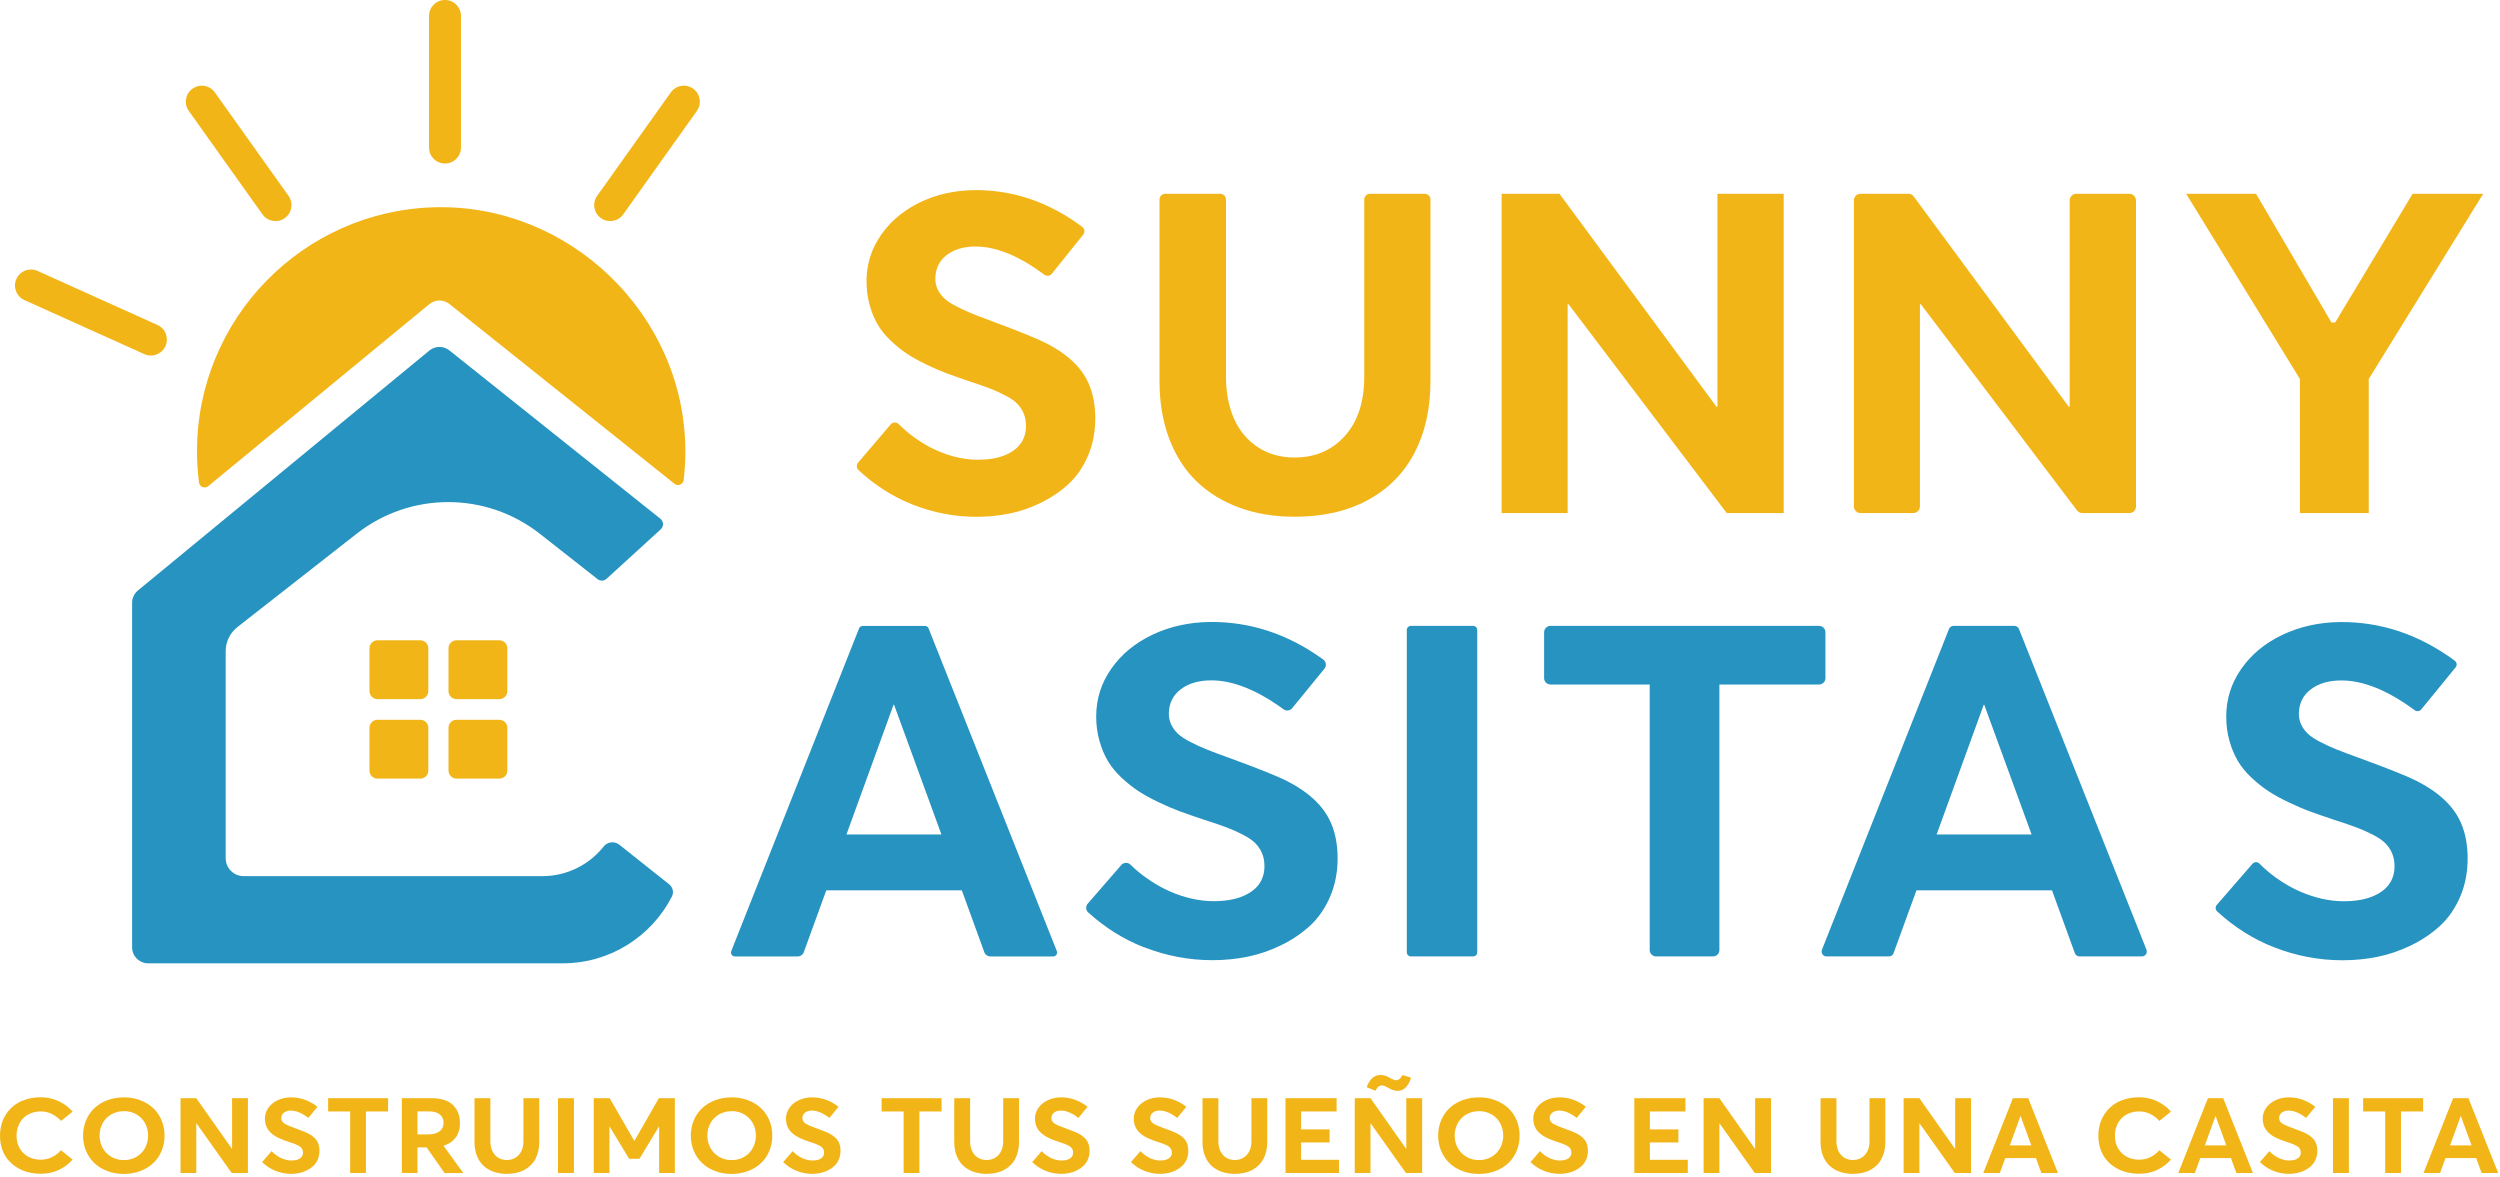
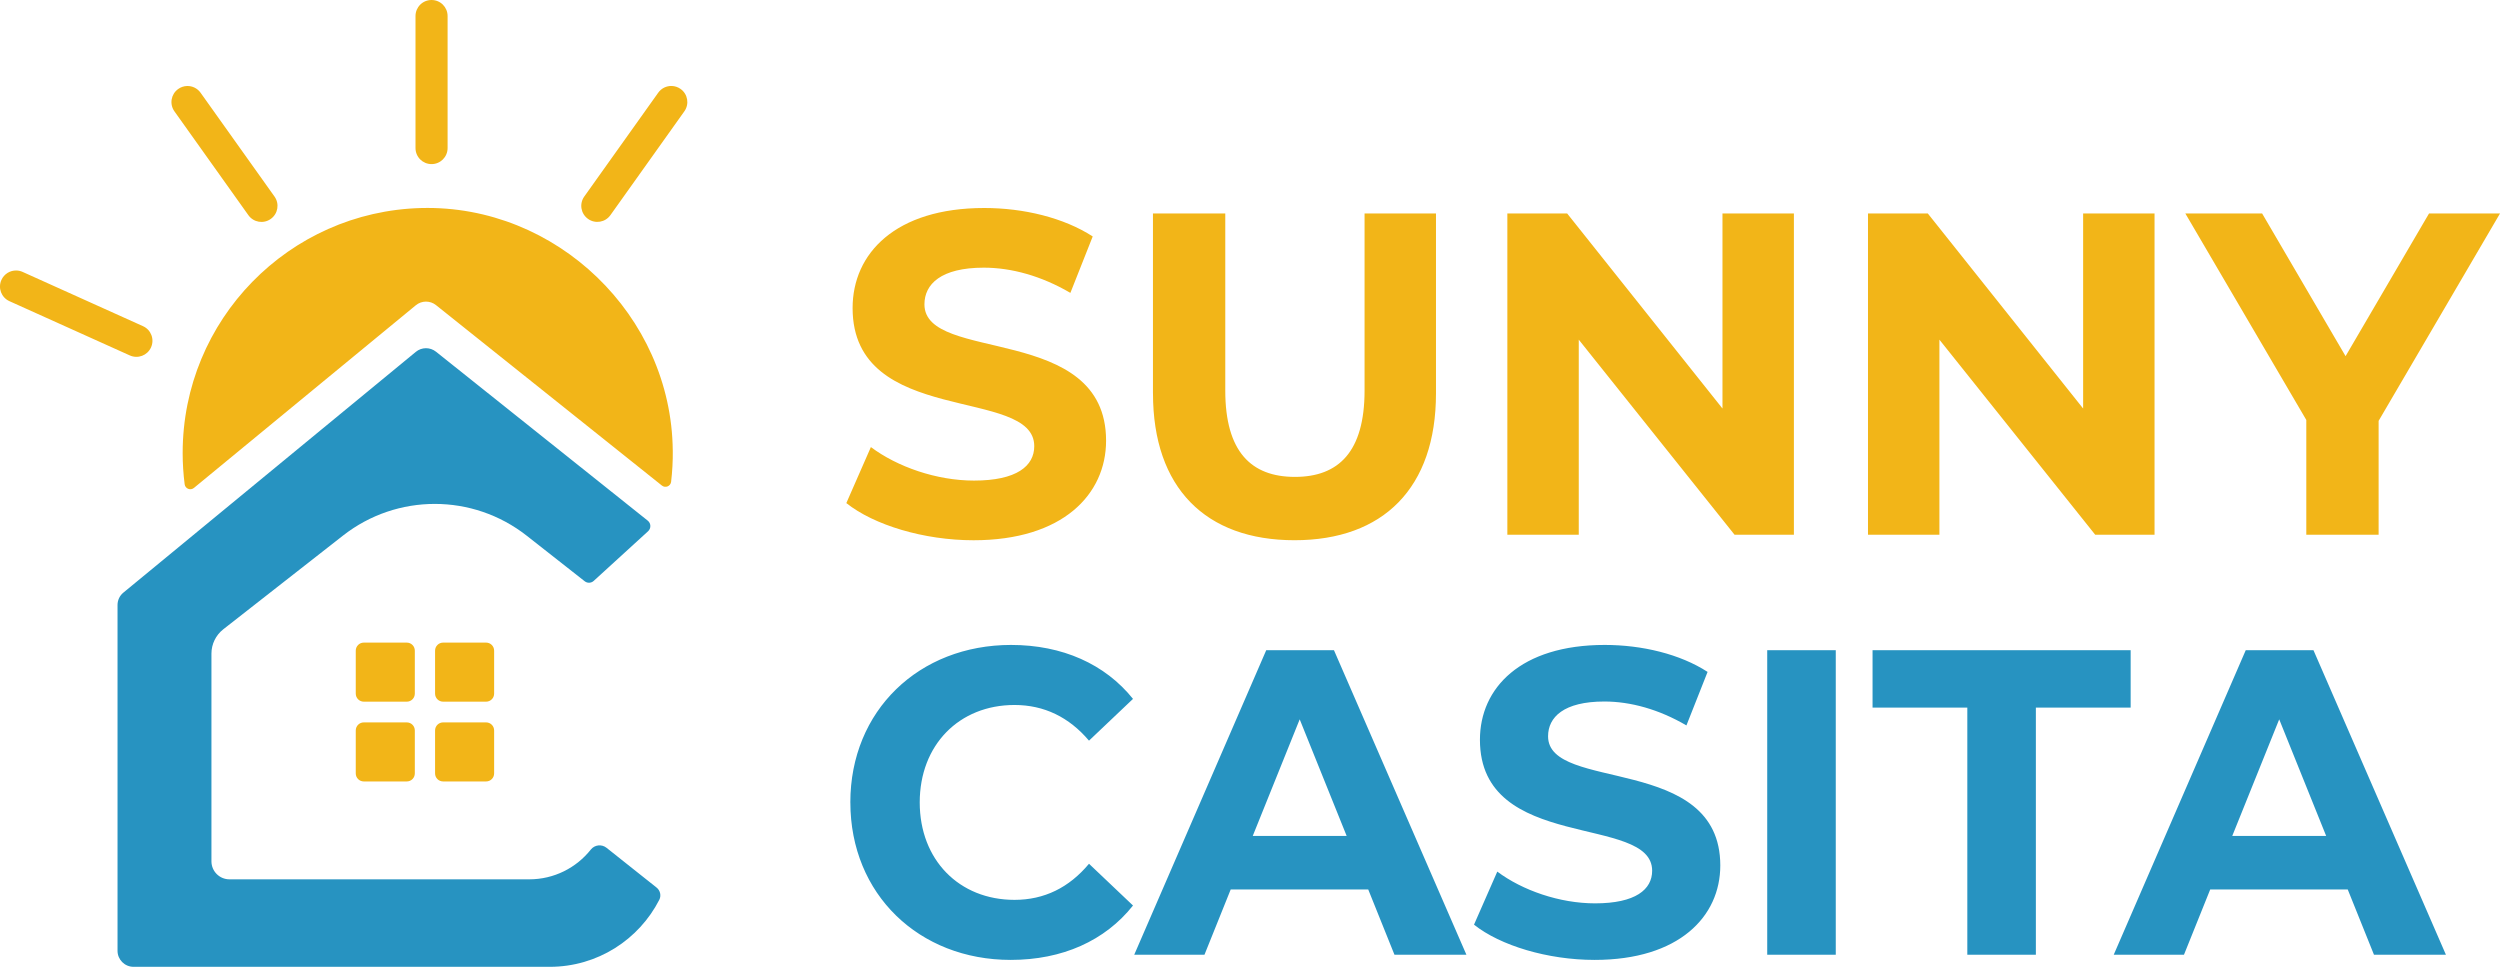
- <svg xmlns="http://www.w3.org/2000/svg" width="918" height="432" viewBox="0 0 918 432" fill="none">
-   <path d="M163.401 0C160.149 0 157.529 2.617 157.529 5.869V54.17C157.529 57.422 160.149 60.039 163.401 60.039C166.653 60.039 169.27 57.422 169.27 54.17V5.869C169.27 2.617 166.653 0 163.401 0ZM251.26 31.457C249.378 31.409 247.509 32.27 246.33 33.926L219.279 71.906C217.393 74.555 218.006 78.207 220.654 80.094C223.303 81.98 226.955 81.366 228.842 78.717L255.893 40.736C257.779 38.087 257.167 34.435 254.518 32.549C253.524 31.841 252.389 31.486 251.26 31.457ZM73.963 31.459C72.834 31.488 71.698 31.843 70.705 32.551C68.056 34.437 67.444 38.09 69.33 40.738L96.381 78.719C98.268 81.368 101.92 81.982 104.568 80.096C107.217 78.209 107.83 74.557 105.943 71.908L78.893 33.928C77.714 32.272 75.845 31.411 73.963 31.459ZM159.641 76.109C111.211 77.359 72.34 117.01 72.34 165.74C72.34 169.61 72.59 173.43 73.07 177.18C73.27 178.8 75.201 179.56 76.461 178.52L123.17 140.061L157.641 111.689C159.781 109.919 162.859 109.901 165.029 111.631L247.68 177.65C248.95 178.67 250.861 177.89 251.051 176.27C251.491 172.52 251.7 168.691 251.66 164.811H251.651C251.161 115.391 209.051 74.829 159.641 76.109ZM11.508 98.963C9.221 98.907 7.024 100.2 6.022 102.424C4.685 105.389 5.996 108.851 8.961 110.188L52.996 130.031C55.961 131.367 59.422 130.057 60.758 127.092C62.094 124.127 60.783 120.664 57.819 119.328L13.785 99.484C13.044 99.15 12.27 98.981 11.508 98.963ZM138.619 235.109C136.985 235.109 135.67 236.426 135.67 238.061V253.77C135.67 255.404 136.985 256.721 138.619 256.721H154.33C155.965 256.721 157.279 255.404 157.279 253.77V238.061C157.279 236.426 155.965 235.109 154.33 235.109H138.619ZM167.641 235.109C166.006 235.109 164.69 236.426 164.69 238.061V253.77C164.69 255.404 166.006 256.721 167.641 256.721H183.35C184.984 256.721 186.301 255.404 186.301 253.77V238.061C186.301 236.426 184.984 235.109 183.35 235.109H167.641ZM138.619 264.301C136.985 264.301 135.67 265.616 135.67 267.25V282.961C135.67 284.595 136.985 285.91 138.619 285.91H154.33C155.965 285.91 157.279 284.595 157.279 282.961V267.25C157.279 265.616 155.965 264.301 154.33 264.301H138.619ZM167.641 264.301C166.006 264.301 164.69 265.616 164.69 267.25V282.961C164.69 284.595 166.006 285.91 167.641 285.91H183.35C184.984 285.91 186.301 284.595 186.301 282.961V267.25C186.301 265.616 184.984 264.301 183.35 264.301H167.641Z" fill="#F2B518" />
-   <path d="M245.72 324.72C247.07 325.79 247.51 327.68 246.72 329.22C239.26 343.77 224.11 353.73 206.63 353.73H54.38C51.14 353.73 48.51 351.1 48.51 347.86V221.35C48.51 219.6 49.29 217.93 50.65 216.82L123.17 157.11L157.64 128.74C159.78 126.97 162.86 126.95 165.03 128.68L200.66 157.11L242.5 190.49C243.72 191.47 243.78 193.3 242.63 194.36L222.72 212.54C221.8 213.38 220.41 213.43 219.43 212.66L198.21 195.99C178.49 180.51 150.76 180.49 131.02 195.94L87.2 230.24C84.47 232.38 82.87 235.66 82.87 239.13V315.13C82.87 318.77 85.82 321.72 89.46 321.72H199.14C208.27 321.72 216.41 317.46 221.67 310.83C223.07 309.06 225.66 308.78 227.43 310.19L245.73 324.73L245.72 324.72Z" fill="#2793C1" />
-   <path d="M444.17 228.391C436.5 228.501 429.479 230.07 423.119 233.1C416.759 236.13 411.741 240.29 408.051 245.57C404.361 250.86 402.52 256.69 402.52 263.09C402.52 266.26 402.921 269.261 403.721 272.061C404.521 274.861 405.56 277.34 406.84 279.48C408.11 281.62 409.78 283.65 411.83 285.57C413.88 287.49 415.949 289.13 418.029 290.49C420.109 291.86 422.58 293.22 425.43 294.58C428.29 295.94 430.929 297.071 433.369 297.961C435.799 298.851 438.6 299.821 441.75 300.881C445.26 301.991 448.081 302.95 450.221 303.76C452.361 304.56 454.43 305.48 456.42 306.51C458.41 307.54 459.931 308.581 460.971 309.641C462.011 310.701 462.83 311.921 463.42 313.311C464.01 314.701 464.311 316.29 464.311 318.07C464.311 320.62 463.63 322.85 462.26 324.74C460.89 326.63 458.791 328.13 455.971 329.24C453.151 330.35 449.71 330.91 445.67 330.91C443.05 330.91 440.371 330.6 437.641 329.99C434.901 329.38 432.151 328.46 429.391 327.24C426.631 326.02 423.86 324.44 421.1 322.49C418.98 321 416.98 319.34 415.09 317.49C414.14 316.57 412.61 316.631 411.74 317.631L399.41 331.83C398.6 332.77 398.66 334.199 399.58 335.039C405.81 340.679 412.649 344.959 420.109 347.869L420.141 347.83C428.261 351 436.63 352.58 445.25 352.58C449.65 352.58 453.96 352.149 458.18 351.289C462.4 350.429 466.519 349.009 470.529 347.039C474.549 345.069 478.07 342.669 481.1 339.869C484.13 337.069 486.57 333.529 488.41 329.279C490.25 325.019 491.17 320.231 491.17 315.221C491.17 310.211 490.34 305.819 488.67 302.039C486 295.969 480.619 290.89 472.529 286.77C469.029 284.99 461.859 282.13 451.039 278.18C447.649 276.96 444.961 275.951 442.971 275.141C440.971 274.341 438.98 273.421 436.99 272.391C435 271.361 433.5 270.361 432.49 269.391C431.48 268.421 430.67 267.32 430.08 266.1C429.49 264.87 429.19 263.51 429.19 262.01C429.25 258.22 430.729 255.25 433.609 253.08C436.489 250.91 440.221 249.83 444.801 249.83C452.771 249.83 461.62 253.381 471.34 260.471C472.32 261.191 473.701 260.991 474.471 260.051L486.35 245.529C487.19 244.489 486.98 242.96 485.9 242.18C473.01 232.83 459.1 228.231 444.17 228.391ZM859.119 228.42C851.449 228.53 844.43 230.101 838.07 233.131C831.71 236.161 826.69 240.31 823 245.6C819.31 250.89 817.471 256.719 817.471 263.119C817.471 266.289 817.87 269.29 818.67 272.09C819.47 274.89 820.509 277.37 821.789 279.51C823.069 281.65 824.739 283.68 826.789 285.6C828.839 287.52 830.91 289.16 832.99 290.52C835.07 291.89 837.541 293.249 840.391 294.609C843.251 295.969 845.89 297.1 848.33 297.99C850.76 298.88 853.561 299.85 856.711 300.91C860.221 302.02 863.04 302.979 865.18 303.789C867.32 304.589 869.391 305.509 871.381 306.539C873.371 307.569 874.89 308.61 875.93 309.67C876.97 310.73 877.791 311.95 878.381 313.34C878.971 314.73 879.27 316.32 879.27 318.1C879.27 320.65 878.591 322.88 877.221 324.77C875.851 326.66 873.75 328.16 870.93 329.27C868.11 330.38 864.671 330.939 860.631 330.939C858.011 330.939 855.34 330.63 852.6 330.02C849.86 329.41 847.11 328.49 844.35 327.27C841.59 326.05 838.821 324.47 836.061 322.52C833.781 320.91 831.629 319.09 829.609 317.07C828.919 316.37 827.769 316.43 827.119 317.17L814.01 332.27C813.4 332.97 813.451 334.03 814.131 334.66C820.471 340.49 827.45 344.889 835.08 347.869L835.09 347.859C843.21 351.029 851.579 352.609 860.199 352.609C864.599 352.609 868.911 352.18 873.131 351.32C877.351 350.46 881.471 349.04 885.481 347.07C889.491 345.1 893.021 342.7 896.051 339.9C899.081 337.1 901.519 333.561 903.359 329.311C905.199 325.051 906.119 320.26 906.119 315.25C906.119 310.24 905.279 305.85 903.619 302.07C900.949 296 895.571 290.921 887.481 286.801C883.981 285.021 876.81 282.161 865.99 278.211C862.6 276.991 859.92 275.97 857.92 275.17C855.92 274.37 853.93 273.45 851.94 272.42C849.95 271.39 848.45 270.39 847.44 269.42C846.43 268.45 845.619 267.361 845.029 266.131C844.439 264.901 844.141 263.539 844.141 262.039C844.201 258.249 845.681 255.279 848.561 253.109C851.441 250.939 855.17 249.859 859.75 249.859C867.83 249.859 876.819 253.511 886.699 260.801C887.439 261.351 888.481 261.23 889.061 260.52L901.69 245.07C902.31 244.32 902.181 243.189 901.391 242.609C888.351 232.989 874.259 228.26 859.119 228.42ZM518.08 229.83C517.25 229.83 516.58 230.5 516.58 231.33V349.699C516.58 350.529 517.25 351.199 518.08 351.199H540.94C541.77 351.199 542.44 350.529 542.44 349.699V231.33C542.44 230.5 541.77 229.83 540.94 229.83H518.08ZM569.34 229.83C568.05 229.83 567 230.88 567 232.17V249.01C567 250.3 568.05 251.35 569.34 251.35H605.76H605.77V348.859C605.77 350.149 606.819 351.199 608.109 351.199H629.02C630.31 351.199 631.359 350.149 631.359 348.859V251.35H667.961C669.251 251.35 670.301 250.3 670.301 249.01V232.17C670.301 230.88 669.251 229.83 667.961 229.83H569.34ZM717.35 229.83C716.61 229.83 715.94 230.281 715.67 230.971L669.029 348.721C668.559 349.911 669.431 351.199 670.711 351.199H693.619C694.379 351.199 695.06 350.73 695.32 350.01L703.721 326.93H753.49L761.891 350.01C762.151 350.72 762.83 351.199 763.59 351.199H786.5C787.78 351.199 788.65 349.911 788.18 348.721L741.369 230.971C741.099 230.281 740.43 229.83 739.69 229.83H717.35ZM316.789 229.84C316.199 229.84 315.669 230.2 315.449 230.75L268.52 349.24C268.15 350.18 268.839 351.211 269.859 351.211H292.949C293.929 351.211 294.801 350.59 295.141 349.67L303.41 326.93H353.18L361.449 349.67C361.779 350.6 362.661 351.211 363.641 351.211H386.731C387.751 351.211 388.45 350.19 388.07 349.24L340.971 230.75C340.751 230.2 340.221 229.84 339.631 229.84H316.789ZM328.119 258.779H328.301L345.69 306.41H310.82L328.119 258.779ZM728.43 258.779H728.609L746 306.41H711.131L728.43 258.779Z" fill="#2793C1" />
-   <path d="M357.64 69.811C350.371 69.921 343.729 71.429 337.699 74.359C330.989 77.629 325.849 82.239 322.279 88.199C319.709 92.489 318.319 97.42 318.199 102.43C318.119 105.83 318.5 109.01 319.33 111.99C320.09 114.7 321.079 117.09 322.289 119.16C323.499 121.23 325.079 123.189 327.019 125.039C328.959 126.889 330.92 128.469 332.89 129.789C334.861 131.109 337.2 132.42 339.9 133.74C342.6 135.05 345.11 136.14 347.42 137C349.73 137.86 352.369 138.8 355.359 139.82C358.689 140.89 361.361 141.82 363.39 142.6C365.42 143.38 367.37 144.27 369.26 145.26C371.15 146.25 372.58 147.259 373.57 148.279C374.55 149.299 375.32 150.48 375.89 151.82C376.461 153.16 376.74 154.69 376.74 156.41C376.74 158.88 376.101 161.029 374.801 162.859C373.501 164.689 371.52 166.141 368.84 167.211C366.16 168.281 362.91 168.82 359.08 168.82C356.61 168.82 354.07 168.52 351.48 167.93C348.89 167.34 346.29 166.45 343.67 165.27C341.05 164.09 338.43 162.56 335.81 160.68C333.75 159.21 331.82 157.551 329.99 155.721C329.17 154.901 327.81 154.95 327.06 155.84L315.109 169.869C314.419 170.679 314.47 171.899 315.25 172.619C321.19 178.149 327.739 182.33 334.869 185.17L334.89 185.189C342.581 188.249 350.5 189.779 358.67 189.779C362.84 189.779 366.92 189.359 370.92 188.529C374.92 187.699 378.819 186.33 382.619 184.42C386.419 182.51 389.761 180.2 392.631 177.49C395.501 174.78 397.81 171.37 399.56 167.26C401.31 163.15 402.18 158.51 402.18 153.68C402.18 148.85 401.39 144.599 399.81 140.949C397.28 135.099 392.179 130.181 384.519 126.211C381.199 124.491 374.41 121.72 364.16 117.91C360.94 116.73 358.4 115.751 356.51 114.971C354.62 114.191 352.739 113.301 350.849 112.311C348.959 111.321 347.54 110.35 346.58 109.41C345.62 108.47 344.861 107.41 344.301 106.23C343.731 105.05 343.449 103.729 343.449 102.279C343.499 98.629 344.901 95.75 347.631 93.66C350.361 91.57 353.89 90.519 358.23 90.519C365.81 90.519 374.221 93.969 383.461 100.859C384.331 101.509 385.55 101.37 386.23 100.52L397.75 86.16C398.45 85.28 398.3 83.981 397.4 83.311C385.13 74.151 371.881 69.661 357.64 69.811ZM427.89 71.16C426.72 71.16 425.769 72.109 425.769 73.279V139.881C425.769 147.781 426.969 154.87 429.359 161.15C431.749 167.43 435.109 172.66 439.449 176.82C443.789 180.99 449.009 184.18 455.119 186.41H455.109C461.219 188.64 467.96 189.75 475.34 189.75C485.76 189.75 494.73 187.711 502.25 183.631C509.77 179.551 515.49 173.781 519.4 166.311C523.31 158.841 525.269 150.031 525.269 139.881V73.279C525.269 72.109 524.32 71.16 523.15 71.16H503.07C501.9 71.16 500.949 72.109 500.949 73.279V138.35C500.949 147.53 498.579 154.771 493.849 160.061C489.119 165.351 482.949 168 475.349 168C470.119 168 465.571 166.69 461.711 164.09C457.851 161.49 454.961 157.969 453.051 153.539C451.141 149.109 450.18 144.04 450.18 138.35V73.279C450.18 72.109 449.23 71.16 448.06 71.16H427.89ZM551.391 71.16V188.391H575.641V111.721H575.98L634.051 188.391H654.971V71.16H630.641V149.359H630.301L572.641 71.16H551.391ZM683.18 71.16C681.84 71.16 680.75 72.25 680.75 73.59V185.961C680.75 187.301 681.84 188.391 683.18 188.391H702.57C703.91 188.391 705 187.301 705 185.961V111.721H705.34L762.68 187.43C763.14 188.03 763.859 188.391 764.619 188.391H781.91C783.25 188.391 784.34 187.301 784.34 185.961V73.59H784.32C784.32 72.25 783.231 71.16 781.891 71.16H762.42C761.08 71.16 759.99 72.25 759.99 73.59V149.359H759.65L702.721 72.15C702.271 71.53 701.539 71.16 700.769 71.16H683.18ZM802.76 71.16L844.529 139.16V188.391H869.801V139.16L911.83 71.16H885.91L857.471 118.43H856.119L828.42 71.16H802.76Z" fill="#F2B518" />
-   <path d="M506.83 394.74C505.67 394.74 504.661 395.151 503.811 395.971C502.951 396.791 502.299 397.88 501.859 399.24L505.09 400.539L505.1 400.5C505.68 399.22 506.45 398.58 507.42 398.58C507.6 398.58 507.781 398.601 507.971 398.641C508.161 398.681 508.351 398.75 508.561 398.84C508.761 398.94 508.93 399.02 509.08 399.09C509.23 399.16 509.42 399.26 509.68 399.4C510.07 399.63 510.421 399.811 510.721 399.961C511.021 400.111 511.411 400.239 511.881 400.369C512.351 400.499 512.819 400.561 513.289 400.561C514.409 400.561 515.39 400.13 516.23 399.26C517.07 398.39 517.711 397.21 518.141 395.73L514.971 394.75C514.701 395.34 514.361 395.811 513.961 396.141C513.561 396.471 513.111 396.641 512.631 396.641C512.371 396.641 512.101 396.59 511.811 396.49C511.521 396.39 511.3 396.31 511.15 396.23C511 396.16 510.741 396.011 510.381 395.801C509.951 395.561 509.62 395.389 509.4 395.279C509.18 395.169 508.82 395.06 508.34 394.93C507.86 394.8 507.36 394.74 506.83 394.74ZM14.971 402.93C13.081 402.93 11.341 403.17 9.73 403.65C8.12 404.13 6.731 404.8 5.551 405.66C4.371 406.52 3.36 407.541 2.52 408.711C1.68 409.881 1.051 411.17 0.631 412.59C0.211 414 0 415.5 0 417.07C0 418.85 0.269 420.49 0.789 422C1.309 423.51 2.041 424.81 2.961 425.9C3.881 426.99 4.971 427.919 6.221 428.699C7.471 429.479 8.84 430.059 10.32 430.439V430.43C11.8 430.81 13.351 431 14.961 431C17.421 431 19.641 430.54 21.641 429.58C23.641 428.62 25.3 427.359 26.65 425.789L22.391 422.369C21.491 423.429 20.39 424.27 19.1 424.9C17.81 425.53 16.431 425.84 14.961 425.84C13.241 425.84 11.7 425.471 10.35 424.721C9 423.981 7.949 422.93 7.199 421.6C6.449 420.27 6.08 418.76 6.08 417.07C6.08 416.29 6.151 415.54 6.301 414.84C6.451 414.14 6.669 413.491 6.949 412.891C7.229 412.291 7.571 411.74 7.971 411.24C8.361 410.74 8.82 410.29 9.32 409.91C9.83 409.53 10.381 409.2 10.971 408.93C11.561 408.66 12.199 408.46 12.869 408.32C13.539 408.18 14.241 408.109 14.971 408.109C16.421 408.109 17.8 408.43 19.09 409.08C20.38 409.73 21.48 410.57 22.4 411.6L26.66 408.199C25.63 407.009 24.44 406.009 23.1 405.199C21.76 404.389 20.42 403.811 19.07 403.461C17.72 403.111 16.361 402.93 14.971 402.93ZM785.49 402.93C783.6 402.93 781.86 403.17 780.25 403.65C778.64 404.13 777.25 404.8 776.07 405.66C774.89 406.52 773.879 407.541 773.039 408.711C772.199 409.881 771.57 411.17 771.15 412.59C770.73 414 770.52 415.5 770.52 417.07C770.52 418.85 770.791 420.49 771.311 422C771.841 423.51 772.56 424.81 773.48 425.9C774.4 426.99 775.49 427.919 776.74 428.699C777.99 429.479 779.36 430.059 780.84 430.439V430.43C782.32 430.81 783.86 431 785.48 431C787.94 431 790.16 430.54 792.16 429.58C794.16 428.62 795.82 427.359 797.17 425.789L792.91 422.369C792.01 423.429 790.909 424.27 789.619 424.9C788.329 425.53 786.95 425.84 785.48 425.84C783.76 425.84 782.219 425.471 780.869 424.721C779.519 423.981 778.471 422.93 777.721 421.6C776.971 420.27 776.6 418.76 776.6 417.07C776.6 416.29 776.67 415.55 776.82 414.84C776.97 414.14 777.191 413.491 777.471 412.891C777.751 412.291 778.09 411.74 778.49 411.24C778.88 410.74 779.33 410.29 779.84 409.91C780.35 409.53 780.9 409.2 781.49 408.93C782.08 408.66 782.721 408.46 783.391 408.32C784.061 408.18 784.76 408.109 785.49 408.109C786.94 408.109 788.319 408.43 789.609 409.08C790.899 409.73 792 410.57 792.92 411.6L797.18 408.199C796.15 407.009 794.959 406.009 793.619 405.199C792.279 404.389 790.94 403.811 789.59 403.461C788.24 403.111 786.88 402.93 785.49 402.93ZM45.48 402.949C43.3 402.949 41.27 403.31 39.4 404.01C37.53 404.72 35.95 405.69 34.65 406.92C33.35 408.15 32.33 409.629 31.6 411.369C30.87 413.099 30.5 414.98 30.5 416.99C30.5 419 30.87 420.879 31.6 422.619C32.34 424.359 33.35 425.85 34.65 427.08C35.94 428.32 37.531 429.29 39.391 429.99V430.01C41.261 430.72 43.34 431.07 45.48 431.07C47.62 431.07 49.609 430.729 51.449 430.039C53.279 429.349 54.86 428.399 56.18 427.189C57.5 425.969 58.539 424.49 59.289 422.73C60.039 420.97 60.42 419.06 60.42 417C60.42 414.94 60.039 413.029 59.289 411.279C58.529 409.529 57.5 408.04 56.18 406.83C54.87 405.62 53.289 404.67 51.449 403.98C49.609 403.29 47.66 402.949 45.48 402.949ZM106.68 402.949C104.95 402.979 103.36 403.34 101.92 404.02C100.48 404.7 99.34 405.64 98.51 406.84C97.68 408.03 97.26 409.351 97.26 410.801C97.26 411.521 97.349 412.2 97.529 412.83C97.719 413.47 97.95 414.03 98.24 414.51C98.53 415 98.909 415.461 99.369 415.891C99.829 416.321 100.3 416.69 100.77 417C101.25 417.3 101.799 417.62 102.449 417.92C103.099 418.22 103.7 418.48 104.25 418.68C104.8 418.88 105.44 419.1 106.15 419.34C106.95 419.59 107.59 419.81 108.07 419.99C108.55 420.17 109.021 420.379 109.471 420.609C109.921 420.839 110.26 421.08 110.5 421.32C110.74 421.56 110.931 421.84 111.061 422.15C111.191 422.47 111.26 422.83 111.26 423.23C111.26 423.81 111.111 424.31 110.801 424.74C110.491 425.17 110.021 425.51 109.381 425.76C108.741 426.01 107.971 426.141 107.051 426.141C106.451 426.141 105.85 426.07 105.23 425.93C104.61 425.79 103.989 425.591 103.359 425.311C102.729 425.031 102.11 424.67 101.48 424.23C100.85 423.79 100.27 423.279 99.731 422.699L96.24 426.721C97.75 428.171 99.42 429.251 101.26 429.971L101.211 429.961C103.041 430.681 104.941 431.039 106.891 431.039C107.891 431.039 108.86 430.94 109.82 430.75C110.78 430.56 111.709 430.239 112.619 429.789C113.529 429.349 114.32 428.81 115.01 428.17C115.7 427.53 116.25 426.73 116.67 425.77C117.09 424.81 117.301 423.72 117.301 422.59C117.301 421.46 117.12 420.469 116.74 419.609C116.14 418.239 114.92 417.09 113.09 416.16C112.3 415.76 110.68 415.111 108.23 414.221C107.46 413.941 106.85 413.709 106.4 413.529C105.95 413.349 105.501 413.14 105.051 412.91C104.601 412.68 104.259 412.45 104.029 412.23C103.809 412.01 103.62 411.76 103.49 411.48C103.36 411.21 103.289 410.901 103.289 410.561C103.299 409.701 103.639 409.029 104.289 408.539C104.939 408.049 105.78 407.801 106.82 407.801C108.73 407.801 110.871 408.7 113.221 410.5L116.57 406.4C113.53 404.06 110.23 402.909 106.68 402.949ZM268.65 402.949C266.47 402.949 264.44 403.31 262.57 404.01C260.7 404.72 259.12 405.69 257.82 406.92C256.52 408.15 255.5 409.629 254.77 411.369C254.04 413.099 253.67 414.98 253.67 416.99C253.67 419 254.04 420.879 254.77 422.619C255.51 424.359 256.52 425.85 257.82 427.08C259.11 428.32 260.701 429.29 262.561 429.99V430.01C264.431 430.72 266.51 431.07 268.65 431.07C270.79 431.07 272.779 430.729 274.619 430.039C276.449 429.349 278.03 428.399 279.35 427.189C280.67 425.969 281.711 424.49 282.461 422.73C283.211 420.97 283.59 419.06 283.59 417C283.59 414.94 283.211 413.029 282.461 411.279C281.701 409.529 280.67 408.04 279.35 406.83C278.04 405.62 276.459 404.67 274.619 403.98C272.779 403.29 270.83 402.949 268.65 402.949ZM298.02 402.949C296.29 402.979 294.7 403.34 293.26 404.02C291.82 404.7 290.68 405.64 289.85 406.84C289.02 408.03 288.6 409.351 288.6 410.801C288.6 411.521 288.689 412.2 288.869 412.83C289.059 413.47 289.29 414.03 289.58 414.51C289.87 415 290.251 415.461 290.711 415.891C291.171 416.321 291.639 416.69 292.109 417C292.589 417.3 293.139 417.62 293.789 417.92C294.439 418.22 295.04 418.48 295.59 418.68C296.14 418.88 296.78 419.1 297.49 419.34C298.29 419.59 298.93 419.81 299.41 419.99C299.89 420.17 300.361 420.379 300.811 420.609C301.261 420.839 301.6 421.08 301.84 421.32C302.08 421.56 302.27 421.84 302.4 422.15C302.53 422.47 302.6 422.83 302.6 423.23C302.6 423.81 302.451 424.31 302.141 424.74C301.831 425.17 301.361 425.51 300.721 425.76C300.081 426.01 299.311 426.141 298.391 426.141C297.791 426.141 297.19 426.07 296.57 425.93C295.95 425.79 295.329 425.591 294.699 425.311C294.069 425.031 293.45 424.67 292.82 424.23C292.19 423.79 291.61 423.279 291.07 422.699L287.58 426.721C289.09 428.171 290.76 429.251 292.6 429.971L292.551 429.961C294.381 430.681 296.28 431.039 298.23 431.039C299.23 431.039 300.2 430.94 301.16 430.75C302.12 430.56 303.051 430.239 303.961 429.789C304.871 429.349 305.66 428.81 306.35 428.17C307.04 427.53 307.59 426.73 308.01 425.77C308.43 424.81 308.641 423.72 308.641 422.59C308.641 421.46 308.46 420.469 308.08 419.609C307.48 418.239 306.26 417.09 304.43 416.16C303.64 415.76 302.02 415.111 299.57 414.221C298.8 413.941 298.19 413.709 297.74 413.529C297.29 413.349 296.841 413.14 296.391 412.91C295.941 412.68 295.599 412.45 295.369 412.23C295.149 412.01 294.96 411.76 294.83 411.48C294.7 411.21 294.631 410.901 294.631 410.561C294.641 409.701 294.981 409.029 295.631 408.539C296.281 408.049 297.12 407.801 298.16 407.801C300.07 407.801 302.211 408.7 304.561 410.5L307.91 406.4C304.87 404.06 301.57 402.909 298.02 402.949ZM389.461 402.949C387.731 402.979 386.139 403.34 384.699 404.02C383.259 404.7 382.119 405.64 381.289 406.84C380.459 408.03 380.039 409.351 380.039 410.801C380.039 411.521 380.131 412.2 380.311 412.83C380.501 413.47 380.73 414.03 381.02 414.51C381.31 415 381.69 415.461 382.15 415.891C382.61 416.321 383.081 416.69 383.551 417C384.031 417.3 384.58 417.62 385.23 417.92C385.88 418.22 386.479 418.48 387.029 418.68C387.579 418.88 388.22 419.1 388.93 419.34C389.73 419.59 390.37 419.81 390.85 419.99C391.33 420.17 391.8 420.379 392.25 420.609C392.7 420.839 393.039 421.08 393.279 421.32C393.519 421.56 393.71 421.84 393.84 422.15C393.97 422.47 394.039 422.83 394.039 423.23C394.039 423.81 393.89 424.31 393.58 424.74C393.27 425.17 392.8 425.51 392.16 425.76C391.52 426.01 390.75 426.141 389.83 426.141C389.23 426.141 388.63 426.07 388.01 425.93C387.39 425.79 386.771 425.591 386.141 425.311C385.511 425.031 384.89 424.67 384.26 424.23C383.63 423.79 383.05 423.279 382.51 422.699L379.02 426.721C380.53 428.171 382.199 429.251 384.039 429.971L383.99 429.961C385.82 430.681 387.72 431.039 389.67 431.039C390.67 431.039 391.64 430.94 392.6 430.75C393.56 430.56 394.49 430.239 395.4 429.789C396.31 429.349 397.099 428.81 397.789 428.17C398.479 427.53 399.029 426.73 399.449 425.77C399.869 424.81 400.08 423.72 400.08 422.59C400.08 421.46 399.9 420.469 399.52 419.609C398.92 418.239 397.699 417.09 395.869 416.16C395.079 415.76 393.46 415.111 391.01 414.221C390.24 413.941 389.63 413.709 389.18 413.529C388.73 413.349 388.28 413.14 387.83 412.91C387.38 412.68 387.041 412.45 386.811 412.23C386.591 412.01 386.4 411.76 386.27 411.48C386.14 411.21 386.07 410.901 386.07 410.561C386.08 409.701 386.42 409.029 387.07 408.539C387.72 408.049 388.56 407.801 389.6 407.801C391.51 407.801 393.65 408.7 396 410.5L399.35 406.4C396.31 404.06 393.011 402.909 389.461 402.949ZM425.73 402.949C424 402.979 422.411 403.34 420.971 404.02C419.531 404.7 418.391 405.64 417.561 406.84C416.731 408.03 416.311 409.351 416.311 410.801C416.311 411.521 416.4 412.2 416.58 412.83C416.77 413.47 416.999 414.03 417.289 414.51C417.579 415 417.96 415.461 418.42 415.891C418.88 416.321 419.35 416.69 419.82 417C420.3 417.3 420.85 417.62 421.5 417.92C422.15 418.22 422.751 418.48 423.301 418.68C423.851 418.88 424.489 419.1 425.199 419.34C425.999 419.59 426.639 419.81 427.119 419.99C427.599 420.17 428.07 420.379 428.52 420.609C428.97 420.839 429.311 421.08 429.551 421.32C429.791 421.56 429.979 421.84 430.109 422.15C430.239 422.47 430.311 422.83 430.311 423.23C430.311 423.81 430.16 424.31 429.85 424.74C429.54 425.17 429.07 425.51 428.43 425.76C427.79 426.01 427.02 426.141 426.1 426.141C425.5 426.141 424.899 426.07 424.279 425.93C423.659 425.79 423.04 425.591 422.41 425.311C421.78 425.031 421.159 424.67 420.529 424.23C419.899 423.79 419.319 423.279 418.779 422.699L415.289 426.721C416.799 428.171 418.471 429.251 420.311 429.971L420.26 429.961C422.09 430.681 423.989 431.039 425.939 431.039C426.939 431.039 427.909 430.94 428.869 430.75C429.829 430.56 430.76 430.239 431.67 429.789C432.58 429.349 433.371 428.81 434.061 428.17C434.751 427.53 435.301 426.73 435.721 425.77C436.141 424.81 436.35 423.72 436.35 422.59C436.35 421.46 436.169 420.469 435.789 419.609C435.189 418.239 433.971 417.09 432.141 416.16C431.351 415.76 429.729 415.111 427.279 414.221C426.509 413.941 425.899 413.709 425.449 413.529C424.999 413.349 424.55 413.14 424.1 412.91C423.65 412.68 423.31 412.45 423.08 412.23C422.86 412.01 422.669 411.76 422.539 411.48C422.409 411.21 422.34 410.901 422.34 410.561C422.35 409.701 422.69 409.029 423.34 408.539C423.99 408.049 424.829 407.801 425.869 407.801C427.779 407.801 429.92 408.7 432.27 410.5L435.619 406.4C432.579 404.06 429.28 402.909 425.73 402.949ZM543.07 402.949C540.89 402.949 538.86 403.31 536.99 404.01C535.12 404.72 533.54 405.69 532.24 406.92C530.94 408.15 529.919 409.629 529.189 411.369C528.459 413.099 528.09 414.98 528.09 416.99C528.09 419 528.459 420.879 529.189 422.619C529.929 424.359 530.94 425.85 532.24 427.08C533.53 428.32 535.12 429.29 536.98 429.99V430.01C538.85 430.72 540.94 431.07 543.07 431.07C545.2 431.07 547.199 430.729 549.029 430.039C550.859 429.349 552.44 428.399 553.76 427.189C555.08 425.969 556.119 424.49 556.869 422.73C557.619 420.97 558 419.06 558 417C558 414.94 557.619 413.029 556.869 411.279C556.119 409.529 555.08 408.04 553.76 406.83C552.45 405.62 550.869 404.67 549.029 403.98C547.199 403.29 545.25 402.949 543.07 402.949ZM572.439 402.949C570.709 402.979 569.12 403.33 567.68 404.02C566.24 404.7 565.1 405.64 564.27 406.84C563.44 408.03 563.02 409.351 563.02 410.801C563.02 411.521 563.109 412.2 563.289 412.83C563.469 413.47 563.71 414.03 564 414.51C564.29 415 564.671 415.461 565.131 415.891C565.591 416.321 566.059 416.69 566.529 417C567.009 417.3 567.561 417.61 568.211 417.92C568.861 418.22 569.46 418.48 570.01 418.68C570.56 418.88 571.2 419.1 571.91 419.34C572.71 419.59 573.35 419.81 573.83 419.99C574.31 420.17 574.78 420.379 575.23 420.609C575.68 420.839 576.02 421.08 576.26 421.32C576.49 421.56 576.681 421.83 576.811 422.15C576.941 422.47 577.01 422.83 577.01 423.23C577.01 423.81 576.861 424.31 576.551 424.74C576.241 425.17 575.771 425.51 575.131 425.76C574.491 426.01 573.721 426.141 572.801 426.141C572.201 426.141 571.6 426.07 570.98 425.93C570.36 425.79 569.739 425.591 569.109 425.311C568.479 425.031 567.86 424.67 567.23 424.23C566.6 423.79 566.02 423.279 565.48 422.699L561.99 426.721C563.495 428.165 565.158 429.241 566.99 429.961C568.82 430.681 570.72 431.039 572.67 431.039C573.67 431.039 574.64 430.95 575.6 430.75C576.56 430.56 577.49 430.239 578.4 429.789C579.31 429.349 580.099 428.81 580.789 428.17C581.479 427.53 582.029 426.73 582.449 425.77C582.869 424.81 583.08 423.72 583.08 422.59C583.08 421.46 582.89 420.469 582.51 419.609C581.91 418.239 580.689 417.09 578.859 416.16C578.059 415.76 576.44 415.111 573.99 414.221C573.22 413.941 572.61 413.709 572.16 413.529C571.71 413.349 571.261 413.14 570.811 412.91C570.361 412.68 570.019 412.45 569.789 412.23C569.569 412.01 569.38 411.76 569.25 411.48C569.12 411.21 569.051 410.901 569.051 410.561C569.061 409.701 569.401 409.029 570.051 408.539C570.701 408.049 571.54 407.801 572.58 407.801C574.49 407.801 576.62 408.7 578.98 410.5L582.33 406.4C579.29 404.06 575.989 402.909 572.439 402.949ZM840.279 402.949C838.549 402.979 836.96 403.33 835.52 404.02C834.08 404.7 832.939 405.64 832.109 406.84C831.279 408.03 830.859 409.351 830.859 410.801C830.859 411.521 830.951 412.2 831.131 412.83C831.311 413.47 831.55 414.03 831.84 414.51C832.13 415 832.511 415.461 832.971 415.891C833.431 416.321 833.899 416.69 834.369 417C834.849 417.3 835.401 417.61 836.051 417.92C836.701 418.22 837.3 418.48 837.85 418.68C838.4 418.88 839.04 419.1 839.75 419.34C840.55 419.59 841.19 419.81 841.67 419.99C842.15 420.17 842.62 420.379 843.07 420.609C843.52 420.839 843.86 421.08 844.1 421.32C844.33 421.56 844.52 421.83 844.65 422.15C844.78 422.47 844.85 422.83 844.85 423.23C844.85 423.81 844.701 424.31 844.391 424.74C844.081 425.17 843.611 425.51 842.971 425.76C842.331 426.01 841.561 426.141 840.641 426.141C840.041 426.141 839.44 426.07 838.82 425.93C838.2 425.79 837.579 425.591 836.949 425.311C836.319 425.031 835.7 424.67 835.07 424.23C834.44 423.79 833.86 423.279 833.32 422.699L829.83 426.721C831.335 428.165 832.998 429.241 834.83 429.961C836.66 430.681 838.56 431.039 840.51 431.039C841.51 431.039 842.479 430.95 843.439 430.75C844.399 430.56 845.33 430.239 846.24 429.789C847.15 429.349 847.941 428.81 848.631 428.17C849.321 427.53 849.869 426.73 850.289 425.77C850.709 424.81 850.92 423.72 850.92 422.59C850.92 421.46 850.73 420.469 850.35 419.609C849.75 418.239 848.529 417.09 846.699 416.16C845.899 415.76 844.28 415.111 841.83 414.221C841.06 413.941 840.45 413.709 840 413.529C839.55 413.349 839.1 413.14 838.65 412.91C838.2 412.68 837.861 412.45 837.631 412.23C837.411 412.01 837.22 411.76 837.09 411.48C836.96 411.21 836.891 410.901 836.891 410.561C836.901 409.701 837.241 409.029 837.891 408.539C838.541 408.049 839.38 407.801 840.42 407.801C842.33 407.801 844.46 408.7 846.82 410.5L850.17 406.4C847.13 404.06 843.829 402.909 840.279 402.949ZM66.289 403.26V430.721H72.08V412.52H72.16L85.08 430.721H91.039V403.26H91.029H85.221V421.811H85.141L72.08 403.26H66.289ZM120.49 403.26V408.131H128.58V430.721H134.369V408.131H142.51V403.26H120.49ZM174.23 403.26V419.359C174.23 421.209 174.52 422.87 175.09 424.34C175.66 425.81 176.46 427.04 177.5 428.01C178.53 428.99 179.78 429.74 181.24 430.26H181.25C182.71 430.78 184.32 431.039 186.08 431.039C188.57 431.039 190.71 430.569 192.51 429.609C194.31 428.649 195.679 427.301 196.609 425.551C197.539 423.801 198.01 421.739 198.01 419.359V403.26H192.199V419C192.199 421.16 191.63 422.85 190.5 424.09C189.37 425.33 187.9 425.949 186.08 425.949C184.83 425.949 183.74 425.639 182.82 425.029C181.9 424.419 181.21 423.601 180.75 422.561C180.29 421.521 180.061 420.33 180.061 419V403.26H174.23ZM204.9 403.26V430.721H210.75V403.26H204.9ZM218.02 403.26V430.721H223.789V413.66H223.85L231.02 425.51H234.801L241.971 413.66H242.029V430.721H247.801V403.26H247.779H241.93L232.971 418.891H232.891L223.869 403.26H218.02ZM323.721 403.26V408.131H331.811V430.721H337.6V408.131H345.74V403.26H323.721ZM350.4 403.26V419.359C350.4 421.209 350.69 422.87 351.26 424.34C351.83 425.81 352.63 427.04 353.67 428.01C354.7 428.99 355.95 429.74 357.41 430.26H357.42C358.88 430.78 360.49 431.039 362.25 431.039C364.74 431.039 366.88 430.569 368.68 429.609C370.48 428.649 371.849 427.301 372.779 425.551C373.709 423.801 374.18 421.739 374.18 419.359V403.26H368.369V419C368.369 421.16 367.8 422.85 366.67 424.09C365.54 425.33 364.07 425.949 362.25 425.949C361 425.949 359.91 425.639 358.99 425.029C358.07 424.419 357.38 423.601 356.92 422.561C356.46 421.521 356.23 420.33 356.23 419V403.26H350.4ZM441.551 403.26V419.359C441.551 421.209 441.84 422.87 442.41 424.34C442.98 425.81 443.78 427.04 444.82 428.01C445.85 428.99 447.101 429.74 448.561 430.26H448.57C450.02 430.78 451.64 431.039 453.4 431.039C455.89 431.039 458.03 430.569 459.83 429.609C461.63 428.649 462.99 427.301 463.93 425.551C464.86 423.801 465.33 421.739 465.33 419.359V403.26H459.52V419C459.52 421.16 458.95 422.85 457.82 424.09C456.69 425.33 455.22 425.949 453.4 425.949C452.15 425.949 451.061 425.639 450.141 425.029C449.221 424.419 448.53 423.601 448.07 422.561C447.61 421.521 447.381 420.33 447.381 419V403.26H441.551ZM472.029 403.26V430.721H491.67V425.869H477.76V419.51H488.221V414.721H477.76V408.131H490.801V403.26H472.029ZM497.461 403.26V430.721H503.25V412.52H503.33L516.25 430.721H522.211V403.26H522.199H516.391V421.811H516.311L503.25 403.26H497.461ZM600.119 403.26V430.721H619.76V425.869H605.85V419.51H616.311V414.721H605.85V408.131H618.891V403.26H600.119ZM625.561 403.26V430.721H631.35V412.52H631.43L644.35 430.721H650.311V403.26H650.301H644.49V421.811H644.41L631.35 403.26H625.561ZM668.51 403.26V419.359C668.51 421.209 668.799 422.87 669.369 424.34C669.939 425.81 670.739 427.04 671.779 428.01C672.809 428.99 674.06 429.74 675.52 430.26H675.529C676.979 430.78 678.599 431.039 680.359 431.039C682.849 431.039 684.989 430.569 686.789 429.609C688.589 428.649 689.951 427.301 690.891 425.551C691.821 423.801 692.289 421.739 692.289 419.359V403.26H686.48V419C686.48 421.16 685.909 422.85 684.779 424.09C683.649 425.33 682.179 425.949 680.359 425.949C679.109 425.949 678.02 425.639 677.1 425.029C676.18 424.419 675.489 423.601 675.029 422.561C674.569 421.521 674.34 420.33 674.34 419V403.26H668.51ZM699.01 403.26V430.721H704.801V412.52H704.881L717.801 430.721H723.76V403.26H723.75H717.939V421.811H717.859L704.801 403.26H699.01ZM739.141 403.26L728.26 430.721H734.34L736.34 425.23H747.59L749.59 430.721H755.67L744.75 403.26H739.141ZM810.75 403.26L799.869 430.721H805.949L807.949 425.23H819.199L821.199 430.721H827.279L816.359 403.26H810.75ZM856.66 403.26V430.721H862.51V403.26H856.66ZM867.75 403.26V408.131H875.85V430.721H881.641V408.131H889.77V403.26H867.75ZM900.801 403.26L889.92 430.721H896L898 425.23H909.25L911.25 430.721H917.33L906.41 403.26H900.801ZM147.561 403.27V430.73H153.289V421.33H156.66L163.24 430.73L163.25 430.74H170.131L162.881 420.77V420.689C164.151 420.299 165.22 419.74 166.1 419.01C166.98 418.29 167.67 417.36 168.16 416.25C168.65 415.14 168.9 413.86 168.9 412.43C168.9 411.09 168.689 409.86 168.279 408.77C167.869 407.67 167.249 406.711 166.439 405.881C165.629 405.041 164.56 404.399 163.23 403.949C161.91 403.499 160.38 403.27 158.66 403.27H147.561ZM45.51 408.01C47.18 408.01 48.689 408.39 50.039 409.16C51.389 409.93 52.461 410.999 53.23 412.369C54.001 413.749 54.391 415.28 54.391 416.98C54.391 418.26 54.161 419.45 53.711 420.57C53.261 421.69 52.64 422.649 51.85 423.439C51.06 424.229 50.12 424.861 49.02 425.311H49.029C47.939 425.761 46.76 425.99 45.51 425.99C43.79 425.99 42.239 425.579 40.869 424.779C39.499 423.969 38.44 422.89 37.69 421.52C36.94 420.15 36.57 418.63 36.57 416.98C36.57 415.33 36.94 413.831 37.69 412.461C38.44 411.091 39.499 410.011 40.869 409.211C42.239 408.411 43.84 408.01 45.51 408.01ZM268.68 408.01C270.35 408.01 271.861 408.39 273.211 409.16C274.561 409.93 275.63 410.999 276.4 412.369C277.17 413.749 277.561 415.28 277.561 416.98C277.561 418.26 277.331 419.45 276.881 420.57C276.431 421.69 275.81 422.649 275.02 423.439C274.23 424.229 273.289 424.861 272.189 425.311H272.199C271.109 425.761 269.93 425.99 268.68 425.99C266.96 425.99 265.409 425.579 264.039 424.779C262.669 423.969 261.609 422.89 260.859 421.52C260.109 420.15 259.74 418.63 259.74 416.98C259.74 415.33 260.109 413.831 260.859 412.461C261.609 411.091 262.669 410.011 264.039 409.211C265.409 408.411 267.01 408.01 268.68 408.01ZM543.1 408.01C544.77 408.01 546.281 408.39 547.631 409.16C548.981 409.93 550.05 410.999 550.82 412.369C551.59 413.749 551.98 415.28 551.98 416.98C551.98 418.26 551.751 419.45 551.301 420.57C550.851 421.69 550.229 422.649 549.439 423.439C548.649 424.229 547.709 424.861 546.609 425.311H546.619C545.529 425.761 544.35 425.99 543.1 425.99C541.38 425.99 539.831 425.579 538.461 424.779C537.091 423.969 536.029 422.89 535.279 421.52C534.529 420.15 534.16 418.63 534.16 416.98C534.16 415.33 534.529 413.831 535.279 412.461C536.029 411.091 537.091 410.011 538.461 409.211C539.831 408.411 541.43 408.01 543.1 408.01ZM153.289 408.1H157.609C159.279 408.1 160.58 408.47 161.5 409.23C162.42 409.99 162.881 411.011 162.881 412.311C162.881 413.611 162.409 414.64 161.449 415.4C160.489 416.16 159.129 416.539 157.369 416.539H153.289V408.1ZM741.92 409.811H741.961L745.9 420.59H745.891H738L741.92 409.811ZM813.529 409.811H813.57L817.51 420.59H817.5H809.609L813.529 409.811ZM903.58 409.811H903.619L907.561 420.59H907.551H899.66L903.58 409.811Z" fill="#F2B518" />
+ <svg xmlns="http://www.w3.org/2000/svg" id="Capa_2" data-name="Capa 2" viewBox="0 0 914.67 353.72" version="1.1">
+   <defs id="defs1">
+     <style id="style1">
+       .cls-1 {
+         fill: #2793c1;
+       }
+ 
+       .cls-2 {
+         fill: #f2b518;
+       }
+     </style>
+   </defs>
+   <path d="m 157.891,0 c -3.252,0 -5.871,2.617 -5.871,5.869 V 54.17 c 0,3.252 2.619,5.869 5.871,5.869 3.252,10e-7 5.869,-2.617 5.869,-5.869 V 5.869 C 163.76,2.617 161.143,0 157.891,0 Z m 87.857,31.453 c -1.882,-0.048 -3.751,0.813 -4.93,2.469 l -27.051,37.98 c -1.887,2.649 -1.274,6.301 1.375,8.188 2.649,1.887 6.301,1.274 8.188,-1.375 l 27.051,-37.982 c 1.887,-2.649 1.274,-6.299 -1.375,-8.186 -0.993,-0.707 -2.128,-1.065 -3.258,-1.094 z m -177.293,0.012 c -1.129,0.029 -2.265,0.386 -3.258,1.094 -2.649,1.887 -3.262,5.537 -1.375,8.186 l 27.051,37.98 c 1.887,2.649 5.539,3.264 8.188,1.377 2.649,-1.887 3.262,-5.539 1.375,-8.188 L 73.385,33.934 C 72.206,32.278 70.337,31.417 68.455,31.465 Z m 85.676,44.645 c -48.43,1.25 -87.301,40.901 -87.301,89.631 0,3.87 0.25,7.689 0.73,11.439 0.2,1.62 2.129,2.38 3.389,1.34 l 46.711,-38.459 34.471,-28.371 c 2.14,-1.77 5.219,-1.789 7.389,-0.059 l 82.65,66.02 c 1.27,1.02 3.179,0.239 3.369,-1.381 0.44,-3.75 0.651,-7.579 0.611,-11.459 h -0.01 c -0.49,-49.42 -42.6,-89.981 -92.01,-88.701 z M 6.004,98.965 c -2.287,-0.056 -4.484,1.237 -5.486,3.461 -1.336,2.965 -0.025,6.428 2.939,7.764 l 44.035,19.846 c 2.965,1.336 6.426,0.025 7.762,-2.939 1.336,-2.965 0.025,-6.428 -2.939,-7.764 L 8.281,99.486 C 7.54,99.152 6.766,98.983 6.004,98.965 Z M 133.109,235.109 c -1.634,0 -2.949,1.317 -2.949,2.951 v 15.709 c 0,1.634 1.315,2.951 2.949,2.951 h 15.711 c 1.634,0 2.949,-1.317 2.949,-2.951 v -15.709 c 0,-1.634 -1.315,-2.951 -2.949,-2.951 z m 29.021,0 c -1.634,0 -2.951,1.317 -2.951,2.951 v 15.709 c 0,1.634 1.317,2.951 2.951,2.951 h 15.709 c 1.634,0 2.949,-1.317 2.949,-2.951 v -15.709 c 0,-1.634 -1.315,-2.951 -2.949,-2.951 z m -29.021,29.191 c -1.634,0 -2.949,1.315 -2.949,2.949 v 15.711 c 0,1.634 1.315,2.949 2.949,2.949 h 15.711 c 1.634,0 2.949,-1.315 2.949,-2.949 V 267.25 c 0,-1.634 -1.315,-2.949 -2.949,-2.949 z m 29.021,0 c -1.634,0 -2.951,1.315 -2.951,2.949 v 15.711 c 0,1.634 1.317,2.949 2.951,2.949 h 15.709 c 1.634,0 2.949,-1.315 2.949,-2.949 V 267.25 c 0,-1.634 -1.315,-2.949 -2.949,-2.949 z" style="fill:#f2b518" id="path23" />
+   <path class="cls-1" d="m 240.21,324.72 c 1.35,1.07 1.79,2.96 1,4.5 -7.46,14.55 -22.61,24.51 -40.09,24.51 H 48.87 C 45.63,353.73 43,351.1 43,347.86 V 221.35 c 0,-1.75 0.78,-3.42 2.14,-4.53 l 72.52,-59.71 34.47,-28.37 c 2.14,-1.77 5.22,-1.79 7.39,-0.06 l 35.63,28.43 41.84,33.38 c 1.22,0.98 1.28,2.81 0.13,3.87 l -19.91,18.18 c -0.92,0.84 -2.31,0.89 -3.29,0.12 L 192.7,195.99 c -19.72,-15.48 -47.45,-15.5 -67.19,-0.05 l -43.82,34.3 c -2.73,2.14 -4.33,5.42 -4.33,8.89 v 76 c 0,3.64 2.95,6.59 6.59,6.59 h 109.68 c 9.13,0 17.27,-4.26 22.53,-10.89 1.4,-1.77 3.99,-2.05 5.76,-0.64 l 18.3,14.54 z" id="path2" />
+   <path d="m 369.939,235.961 c -33.75,0 -58.83,24.039 -58.83,57.619 h 0.01 c 0,33.59 25.08,57.619 58.67,57.619 18.89,0 34.52,-7.008 44.74,-19.898 l -16.1,-15.281 c -7.28,8.75 -16.41,13.211 -27.25,13.211 -20.28,0 -34.68,-14.64 -34.68,-35.65 0,-21.01 14.4,-35.65 34.68,-35.65 10.84,0 19.97,4.461 27.25,13.051 l 16.1,-15.281 c -10.22,-12.74 -25.86,-19.738 -44.59,-19.738 z m 217.191,0 c -30.81,0 -45.67,15.759 -45.67,34.699 0,41.38 63.01,27.06 63.01,47.91 0,6.85 -6.04,11.939 -20.9,11.939 -13,0 -26.63,-4.779 -35.76,-11.619 l -8.521,19.42 h 0.012 c 9.6,7.64 26.939,12.889 44.119,12.889 30.96,0 45.98,-15.919 45.98,-34.539 0,-40.9 -63.01,-26.74 -63.01,-47.27 0,-7 5.73,-12.73 20.59,-12.73 9.6,0 19.969,2.86 30.029,8.75 L 624.75,245.83 c -10.06,-6.53 -23.999,-9.869 -37.619,-9.869 z m -123.852,1.92 -48.299,111.42 h 25.699 l 9.6,-23.881 h 50.311 l 9.6,23.881 h 26.32 L 488.051,237.881 Z m 183.291,0 v 111.42 h 25.08 V 237.881 Z m 38.539,0 v 21.01 h 34.67 v 90.41 h 25.08 v -90.41 h 34.68 v -21.01 z m 136.541,0 -48.301,111.42 h 25.701 l 9.6,-23.881 h 50.311 l 9.6,23.881 h 26.32 L 846.42,237.881 Z m -346.131,25.299 17.18,42.66 h -34.359 z m 358.371,0 17.18,42.66 h -34.359 z" style="fill:#2793c1" id="path22" />
+   <path d="m 360.109,76.1 c -32.49,0 -48.17,16.62 -48.17,36.6 0,43.66 66.461,28.551 66.461,50.541 0,7.22 -6.371,12.59 -22.051,12.59 -13.71,0 -28.089,-5.04 -37.719,-12.26 l -8.98,20.48 -0.01,0.01 c 10.12,8.06 28.409,13.6 46.539,13.6 32.66,0 48.5,-16.79 48.5,-36.43 0,-43.15 -66.459,-28.211 -66.459,-49.871 0,-7.39 6.039,-13.43 21.719,-13.43 10.12,0 21.07,3.02 31.68,9.23 l 8.17,-20.65 c -10.61,-6.88 -25.31,-10.41 -39.68,-10.41 z m 439.43,1.99 44.262,75.561 v 41.98 h 26.459 v -41.641 -0.01 L 914.68,78.09 H 888.711 L 858.17,130.311 827.631,78.09 Z m -377.709,0.01 v 65.82 h 0.01 c 0,34.59 19.27,53.73 51.77,53.73 32.5,0 51.771,-19.14 51.771,-53.73 V 78.1 H 499.25 v 64.811 c 0,22.34 -9.47,31.57 -25.48,31.57 -16.01,0 -25.48,-9.24 -25.48,-31.57 V 78.1 Z m 129.66,0 V 195.631 h 26.129 v -71.361 l 56.99,71.361 h 21.721 V 78.1 H 630.199 V 149.461 L 573.369,78.1 Z m 131.949,0 V 195.631 h 26.131 v -71.361 l 56.99,71.361 H 788.279 V 78.1 H 762.15 V 149.461 L 705.32,78.1 Z" style="fill:#f2b518" id="path21" />
</svg>
